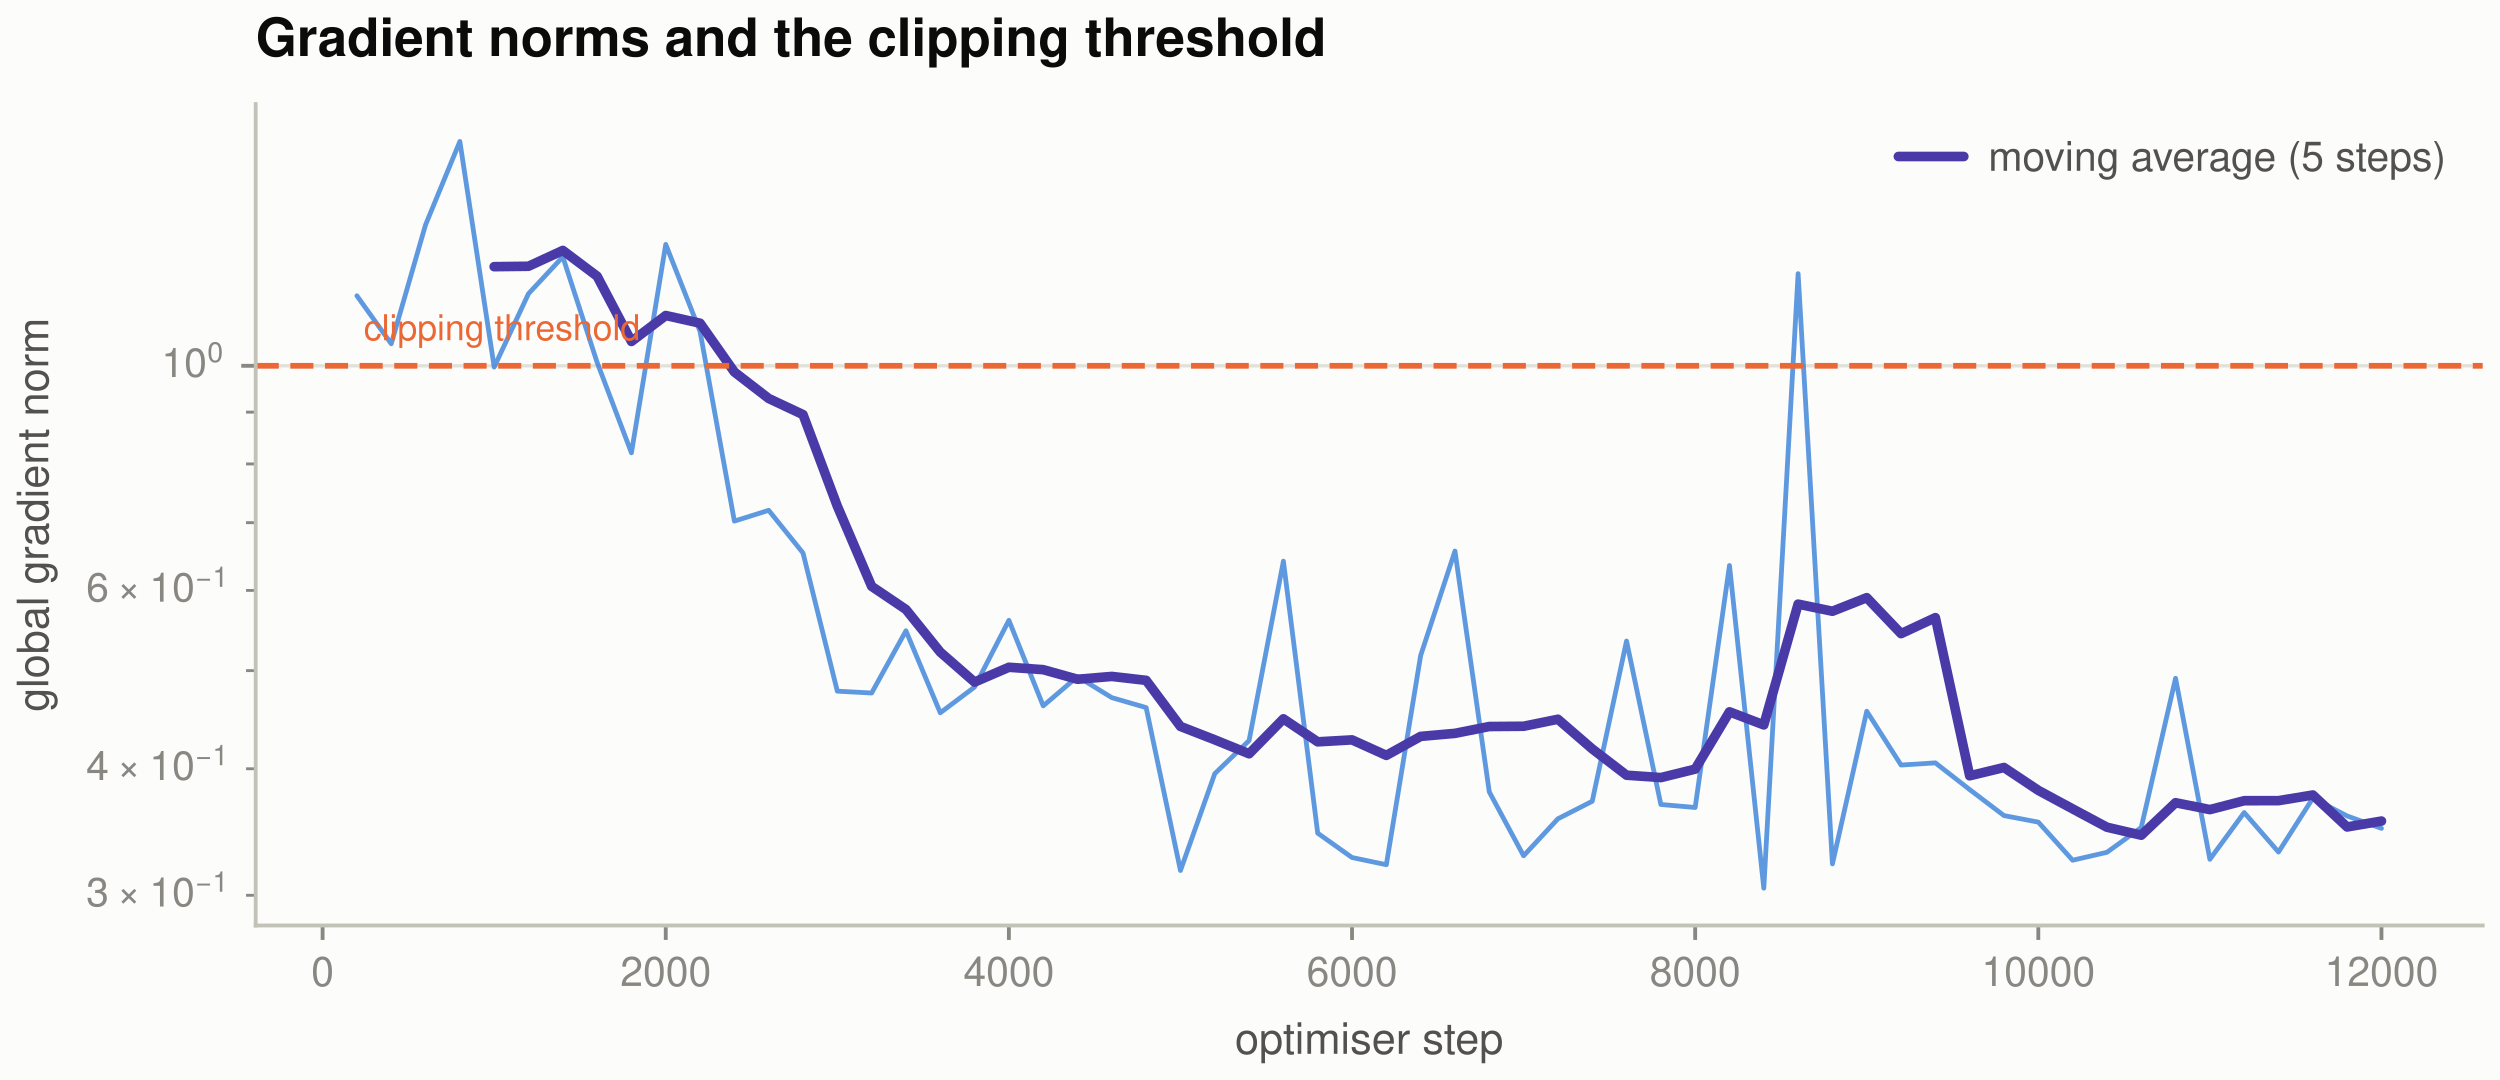
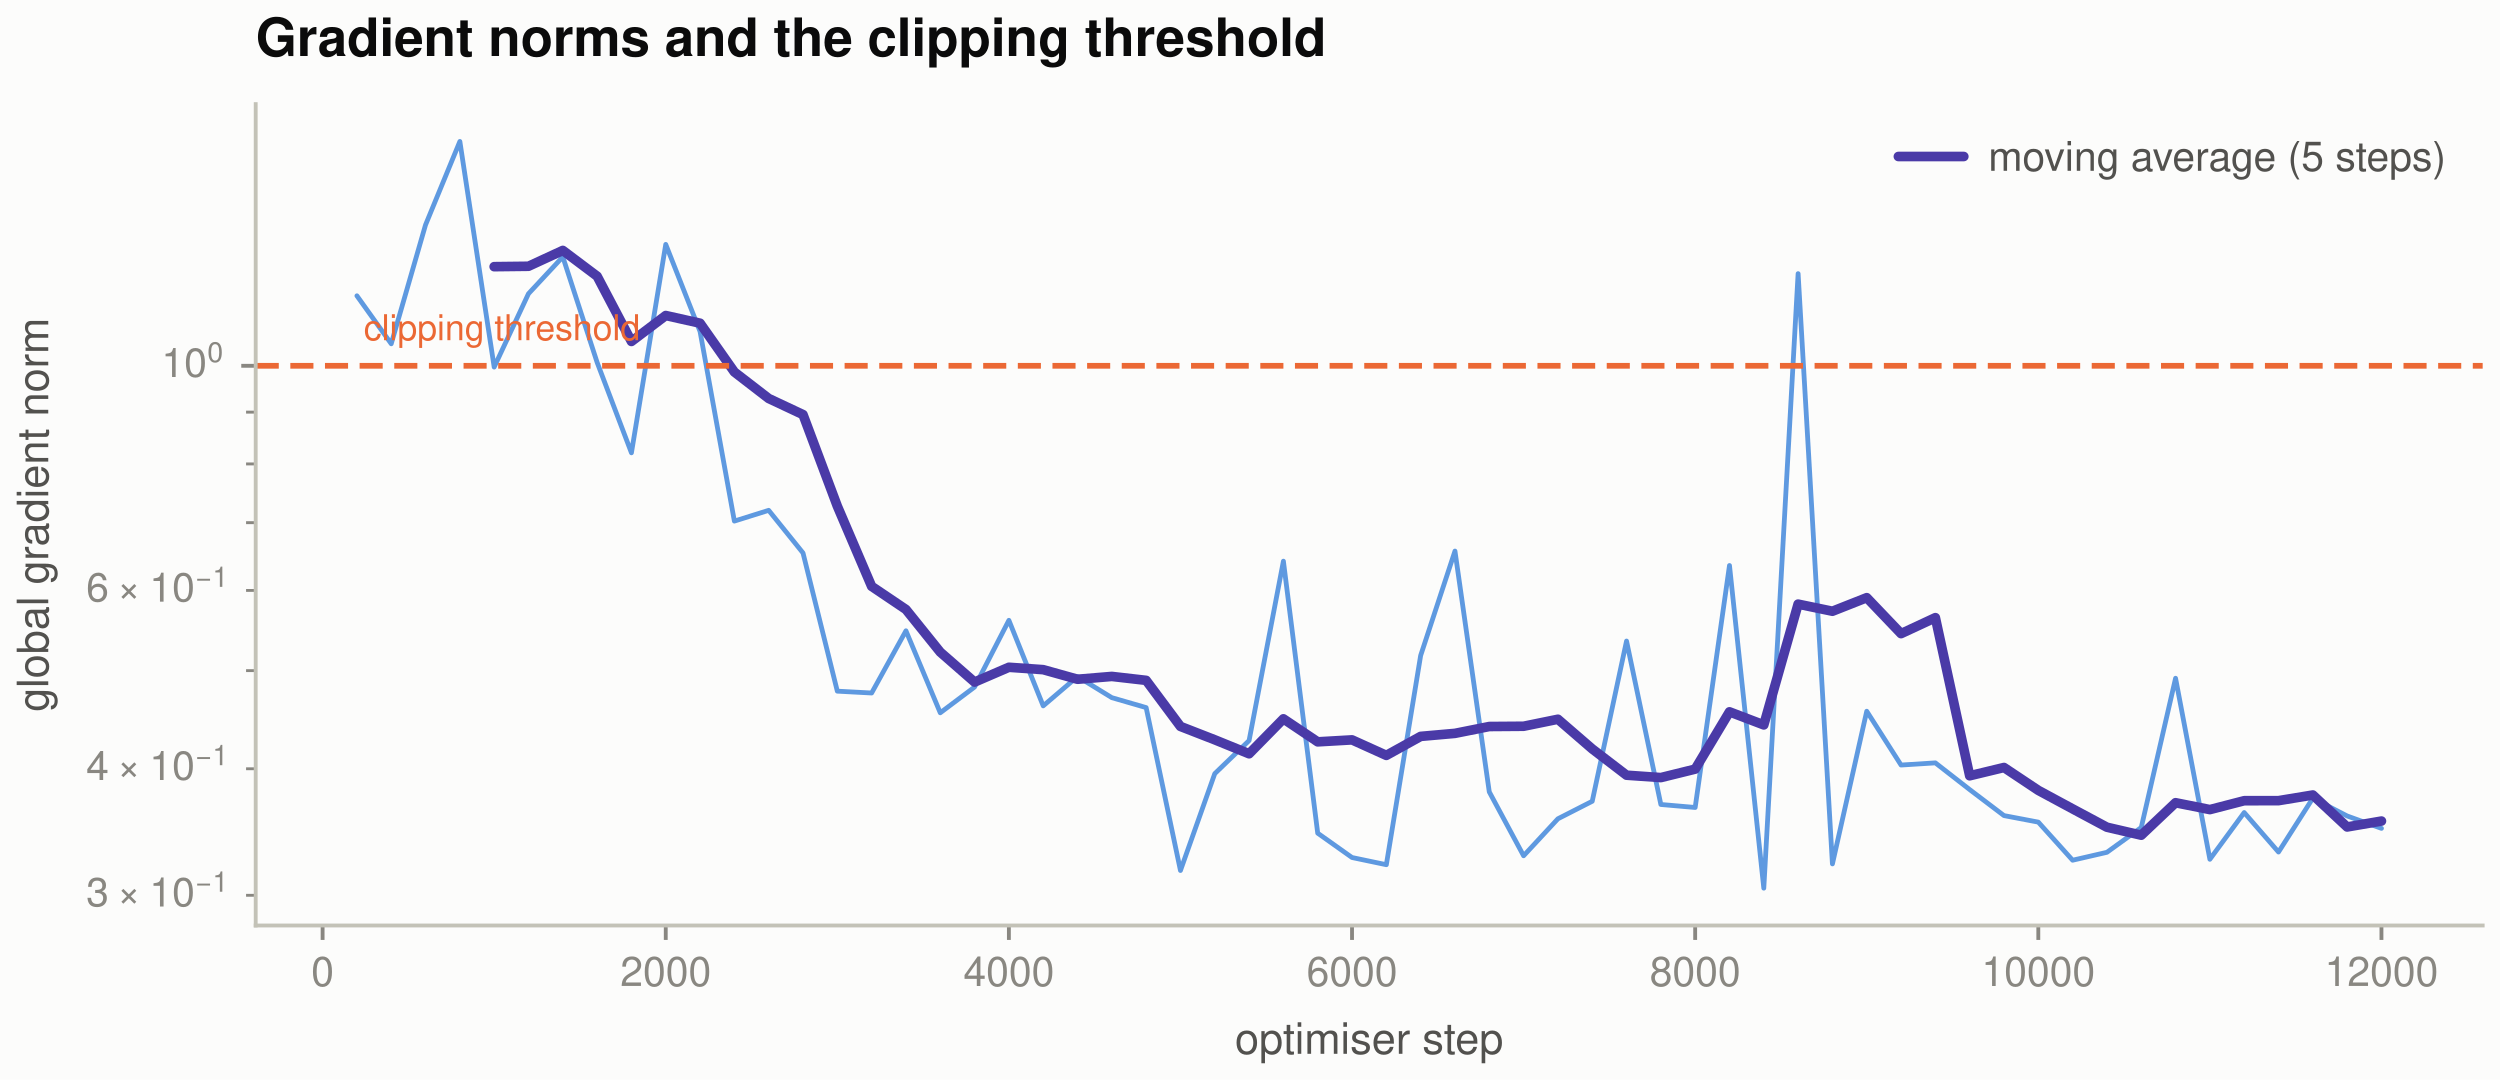
<svg xmlns="http://www.w3.org/2000/svg" xmlns:xlink="http://www.w3.org/1999/xlink" width="519.6pt" height="224.4pt" viewBox="0 0 519.6 224.4" version="1.1">
  <defs>
    <style type="text/css">*{stroke-linejoin: round; stroke-linecap: butt}</style>
  </defs>
  <g id="figure_1">
    <g id="patch_1">
      <path d="M 0 224.4  L 519.6 224.4  L 519.6 0  L 0 0  z " style="fill: #fcfcfb" />
    </g>
    <g id="axes_1">
      <g id="patch_2">
        <path d="M 53.143 192.355  L 516 192.355  L 516 21.64  L 53.143 21.64  z " style="fill: #fcfcfb" />
      </g>
      <g id="matplotlib.axis_1">
        <g id="xtick_1">
          <g id="line2d_1">
            <defs>
-               <path id="m316bf63f9f" d="M 0 0  L 0 3  " style="stroke: #898781; stroke-width: 0.8" />
+               <path id="mffbc0ca80c" d="M 0 0  L 0 3  " style="stroke: #898781; stroke-width: 0.8" />
            </defs>
            <g>
-               <use xlink:href="#m316bf63f9f" x="67.05" y="192.355" style="fill: #898781; stroke: #898781; stroke-width: 0.8" />
+               <use xlink:href="#mffbc0ca80c" x="67.05" y="192.355" style="fill: #898781; stroke: #898781; stroke-width: 0.8" />
            </g>
          </g>
          <g id="text_1">
            <text style="font-size: 8.5px; font-family: 'Helvetica Neue', 'Helvetica', 'Arial', 'DejaVu Sans', sans-serif; text-anchor: middle; fill: #898781" x="67.05" y="204.925" transform="rotate(-0 67.05021 204.9249)">0</text>
          </g>
        </g>
        <g id="xtick_2">
          <g id="line2d_2">
            <g>
-               <use xlink:href="#m316bf63f9f" x="138.369" y="192.355" style="fill: #898781; stroke: #898781; stroke-width: 0.8" />
+               <use xlink:href="#mffbc0ca80c" x="138.369" y="192.355" style="fill: #898781; stroke: #898781; stroke-width: 0.8" />
            </g>
          </g>
          <g id="text_2">
            <text style="font-size: 8.5px; font-family: 'Helvetica Neue', 'Helvetica', 'Arial', 'DejaVu Sans', sans-serif; text-anchor: middle; fill: #898781" x="138.369" y="204.925" transform="rotate(-0 138.3686 204.9249)">2000</text>
          </g>
        </g>
        <g id="xtick_3">
          <g id="line2d_3">
            <g>
-               <use xlink:href="#m316bf63f9f" x="209.687" y="192.355" style="fill: #898781; stroke: #898781; stroke-width: 0.8" />
+               <use xlink:href="#mffbc0ca80c" x="209.687" y="192.355" style="fill: #898781; stroke: #898781; stroke-width: 0.8" />
            </g>
          </g>
          <g id="text_3">
            <text style="font-size: 8.5px; font-family: 'Helvetica Neue', 'Helvetica', 'Arial', 'DejaVu Sans', sans-serif; text-anchor: middle; fill: #898781" x="209.687" y="204.925" transform="rotate(-0 209.687 204.9249)">4000</text>
          </g>
        </g>
        <g id="xtick_4">
          <g id="line2d_4">
            <g>
-               <use xlink:href="#m316bf63f9f" x="281.005" y="192.355" style="fill: #898781; stroke: #898781; stroke-width: 0.8" />
+               <use xlink:href="#mffbc0ca80c" x="281.005" y="192.355" style="fill: #898781; stroke: #898781; stroke-width: 0.8" />
            </g>
          </g>
          <g id="text_4">
            <text style="font-size: 8.5px; font-family: 'Helvetica Neue', 'Helvetica', 'Arial', 'DejaVu Sans', sans-serif; text-anchor: middle; fill: #898781" x="281.005" y="204.925" transform="rotate(-0 281.0054 204.9249)">6000</text>
          </g>
        </g>
        <g id="xtick_5">
          <g id="line2d_5">
            <g>
-               <use xlink:href="#m316bf63f9f" x="352.324" y="192.355" style="fill: #898781; stroke: #898781; stroke-width: 0.8" />
+               <use xlink:href="#mffbc0ca80c" x="352.324" y="192.355" style="fill: #898781; stroke: #898781; stroke-width: 0.8" />
            </g>
          </g>
          <g id="text_5">
            <text style="font-size: 8.5px; font-family: 'Helvetica Neue', 'Helvetica', 'Arial', 'DejaVu Sans', sans-serif; text-anchor: middle; fill: #898781" x="352.324" y="204.925" transform="rotate(-0 352.3238 204.9249)">8000</text>
          </g>
        </g>
        <g id="xtick_6">
          <g id="line2d_6">
            <g>
-               <use xlink:href="#m316bf63f9f" x="423.642" y="192.355" style="fill: #898781; stroke: #898781; stroke-width: 0.8" />
+               <use xlink:href="#mffbc0ca80c" x="423.642" y="192.355" style="fill: #898781; stroke: #898781; stroke-width: 0.8" />
            </g>
          </g>
          <g id="text_6">
            <text style="font-size: 8.5px; font-family: 'Helvetica Neue', 'Helvetica', 'Arial', 'DejaVu Sans', sans-serif; text-anchor: middle; fill: #898781" x="423.642" y="204.925" transform="rotate(-0 423.6422 204.9249)">10000</text>
          </g>
        </g>
        <g id="xtick_7">
          <g id="line2d_7">
            <g>
-               <use xlink:href="#m316bf63f9f" x="494.961" y="192.355" style="fill: #898781; stroke: #898781; stroke-width: 0.8" />
+               <use xlink:href="#mffbc0ca80c" x="494.961" y="192.355" style="fill: #898781; stroke: #898781; stroke-width: 0.8" />
            </g>
          </g>
          <g id="text_7">
            <text style="font-size: 8.5px; font-family: 'Helvetica Neue', 'Helvetica', 'Arial', 'DejaVu Sans', sans-serif; text-anchor: middle; fill: #898781" x="494.961" y="204.925" transform="rotate(-0 494.9606 204.9249)">12000</text>
          </g>
        </g>
        <g id="text_8">
          <text style="font-size: 9px; font-family: 'Helvetica Neue', 'Helvetica', 'Arial', 'DejaVu Sans', sans-serif; text-anchor: middle; fill: #52514e" x="284.571" y="219.026" transform="rotate(-0 284.5713 219.0262)">optimiser step</text>
        </g>
      </g>
      <g id="matplotlib.axis_2">
        <g id="ytick_1">
          <g id="line2d_8">
-             <path d="M 53.143 76.028  L 516 76.028  " clip-path="url(#pbc4e356b91)" style="fill: none; stroke: #e1e0d9; stroke-width: 0.7; stroke-linecap: round" />
-           </g>
-           <g id="line2d_9">
            <defs>
-               <path id="mdc2b697484" d="M 0 0  L -3 0  " style="stroke: #898781; stroke-width: 0.8" />
+               <path id="m0d7e955f74" d="M 0 0  L -3 0  " style="stroke: #898781; stroke-width: 0.8" />
            </defs>
            <g>
-               <use xlink:href="#mdc2b697484" x="53.143" y="76.028" style="fill: #898781; stroke: #898781; stroke-width: 0.8" />
+               <use xlink:href="#m0d7e955f74" x="53.143" y="76.028" style="fill: #898781; stroke: #898781; stroke-width: 0.8" />
            </g>
          </g>
          <g id="text_9">
            <g style="fill: #898781" transform="translate(33.55313 79.06264)">
              <text>
                <tspan x="0" y="-0.705" style="font-size: 8.5px; font-family: 'Helvetica Neue'; fill: #898781">1</tspan>
                <tspan x="4.726" y="-0.705" style="font-size: 8.5px; font-family: 'Helvetica Neue'; fill: #898781">0</tspan>
                <tspan x="9.529" y="-3.778" style="font-size: 5.95px; font-family: 'Helvetica Neue'; fill: #898781">0</tspan>
              </text>
            </g>
          </g>
        </g>
        <g id="ytick_2">
-           <g id="line2d_10">
+           <g id="line2d_9">
            <defs>
-               <path id="m02dadfb0a7" d="M 0 0  L -2 0  " style="stroke: #898781; stroke-width: 0.6" />
+               <path id="m52fc6d5a71" d="M 0 0  L -2 0  " style="stroke: #898781; stroke-width: 0.6" />
            </defs>
            <g>
-               <use xlink:href="#m02dadfb0a7" x="53.143" y="186.076" style="fill: #898781; stroke: #898781; stroke-width: 0.6" />
+               <use xlink:href="#m52fc6d5a71" x="53.143" y="186.076" style="fill: #898781; stroke: #898781; stroke-width: 0.6" />
            </g>
          </g>
          <g id="text_10">
            <g style="fill: #898781" transform="translate(17.90812 189.1112)">
              <text>
                <tspan x="0" y="-0.705" style="font-size: 8.5px; font-family: 'Helvetica Neue'; fill: #898781">3</tspan>
                <tspan x="6.382" y="-0.705" style="font-size: 8.5px; font-family: 'Helvetica Neue'; fill: #898781">×</tspan>
                <tspan x="13.138" y="-0.705" style="font-size: 8.5px; font-family: 'Helvetica Neue'; fill: #898781">1</tspan>
                <tspan x="17.864" y="-0.705" style="font-size: 8.5px; font-family: 'Helvetica Neue'; fill: #898781">0</tspan>
                <tspan x="22.667" y="-3.778" style="font-size: 5.95px; font-family: 'Helvetica Neue'; fill: #898781">−</tspan>
                <tspan x="26.237" y="-3.778" style="font-size: 5.95px; font-family: 'Helvetica Neue'; fill: #898781">1</tspan>
              </text>
            </g>
          </g>
        </g>
        <g id="ytick_3">
-           <g id="line2d_11">
-             <g>
-               <use xlink:href="#m02dadfb0a7" x="53.143" y="159.781" style="fill: #898781; stroke: #898781; stroke-width: 0.6" />
+           <g id="line2d_10">
+             <g>
+               <use xlink:href="#m52fc6d5a71" x="53.143" y="159.781" style="fill: #898781; stroke: #898781; stroke-width: 0.6" />
            </g>
          </g>
          <g id="text_11">
            <g style="fill: #898781" transform="translate(17.90812 162.8158)">
              <text>
                <tspan x="0" y="-0.705" style="font-size: 8.5px; font-family: 'Helvetica Neue'; fill: #898781">4</tspan>
                <tspan x="6.382" y="-0.705" style="font-size: 8.5px; font-family: 'Helvetica Neue'; fill: #898781">×</tspan>
                <tspan x="13.138" y="-0.705" style="font-size: 8.5px; font-family: 'Helvetica Neue'; fill: #898781">1</tspan>
                <tspan x="17.864" y="-0.705" style="font-size: 8.5px; font-family: 'Helvetica Neue'; fill: #898781">0</tspan>
                <tspan x="22.667" y="-3.778" style="font-size: 5.95px; font-family: 'Helvetica Neue'; fill: #898781">−</tspan>
                <tspan x="26.237" y="-3.778" style="font-size: 5.95px; font-family: 'Helvetica Neue'; fill: #898781">1</tspan>
              </text>
            </g>
          </g>
        </g>
        <g id="ytick_4">
+           <g id="line2d_11">
+             <g>
+               <use xlink:href="#m52fc6d5a71" x="53.143" y="139.385" style="fill: #898781; stroke: #898781; stroke-width: 0.6" />
+             </g>
+           </g>
+         </g>
+         <g id="ytick_5">
          <g id="line2d_12">
            <g>
-               <use xlink:href="#m02dadfb0a7" x="53.143" y="139.385" style="fill: #898781; stroke: #898781; stroke-width: 0.6" />
-             </g>
-           </g>
-         </g>
-         <g id="ytick_5">
-           <g id="line2d_13">
-             <g>
-               <use xlink:href="#m02dadfb0a7" x="53.143" y="122.72" style="fill: #898781; stroke: #898781; stroke-width: 0.6" />
+               <use xlink:href="#m52fc6d5a71" x="53.143" y="122.72" style="fill: #898781; stroke: #898781; stroke-width: 0.6" />
            </g>
          </g>
          <g id="text_12">
            <g style="fill: #898781" transform="translate(17.90812 125.7544)">
              <text>
                <tspan x="0" y="-0.705" style="font-size: 8.5px; font-family: 'Helvetica Neue'; fill: #898781">6</tspan>
                <tspan x="6.382" y="-0.705" style="font-size: 8.5px; font-family: 'Helvetica Neue'; fill: #898781">×</tspan>
                <tspan x="13.138" y="-0.705" style="font-size: 8.5px; font-family: 'Helvetica Neue'; fill: #898781">1</tspan>
                <tspan x="17.864" y="-0.705" style="font-size: 8.5px; font-family: 'Helvetica Neue'; fill: #898781">0</tspan>
                <tspan x="22.667" y="-3.778" style="font-size: 5.95px; font-family: 'Helvetica Neue'; fill: #898781">−</tspan>
                <tspan x="26.237" y="-3.778" style="font-size: 5.95px; font-family: 'Helvetica Neue'; fill: #898781">1</tspan>
              </text>
            </g>
          </g>
        </g>
        <g id="ytick_6">
+           <g id="line2d_13">
+             <g>
+               <use xlink:href="#m52fc6d5a71" x="53.143" y="108.63" style="fill: #898781; stroke: #898781; stroke-width: 0.6" />
+             </g>
+           </g>
+         </g>
+         <g id="ytick_7">
          <g id="line2d_14">
            <g>
-               <use xlink:href="#m02dadfb0a7" x="53.143" y="108.63" style="fill: #898781; stroke: #898781; stroke-width: 0.6" />
-             </g>
-           </g>
-         </g>
-         <g id="ytick_7">
+               <use xlink:href="#m52fc6d5a71" x="53.143" y="96.424" style="fill: #898781; stroke: #898781; stroke-width: 0.6" />
+             </g>
+           </g>
+         </g>
+         <g id="ytick_8">
          <g id="line2d_15">
            <g>
-               <use xlink:href="#m02dadfb0a7" x="53.143" y="96.424" style="fill: #898781; stroke: #898781; stroke-width: 0.6" />
-             </g>
-           </g>
-         </g>
-         <g id="ytick_8">
-           <g id="line2d_16">
-             <g>
-               <use xlink:href="#m02dadfb0a7" x="53.143" y="85.658" style="fill: #898781; stroke: #898781; stroke-width: 0.6" />
+               <use xlink:href="#m52fc6d5a71" x="53.143" y="85.658" style="fill: #898781; stroke: #898781; stroke-width: 0.6" />
            </g>
          </g>
        </g>
        <g id="text_13">
          <text style="font-size: 9px; font-family: 'Helvetica Neue', 'Helvetica', 'Arial', 'DejaVu Sans', sans-serif; text-anchor: middle; fill: #52514e" x="10.027" y="106.998" transform="rotate(-90 10.02656 106.9978)">global gradient norm</text>
        </g>
      </g>
+       <g id="line2d_16">
+         <path d="M 74.182 61.482  L 81.314 71.455  L 88.446 46.734  L 95.578 29.4  L 102.709 76.293  L 109.841 61.039  L 116.973 53.378  L 124.105 75.318  L 131.237 94.111  L 138.369 50.797  L 145.5 68.9  L 152.632 108.304  L 159.764 106.067  L 166.896 114.927  L 174.028 143.651  L 181.16 144.035  L 188.291 131.106  L 195.423 148.146  L 202.555 142.793  L 209.687 128.928  L 216.819 146.709  L 223.951 140.618  L 231.083 145.001  L 238.214 147.066  L 245.346 180.923  L 252.478 160.792  L 259.61 153.918  L 266.742 116.635  L 273.874 173.169  L 281.005 178.227  L 288.137 179.721  L 295.269 136.24  L 302.401 114.536  L 309.533 164.59  L 316.665 177.865  L 323.796 170.176  L 330.928 166.537  L 338.06 133.235  L 345.192 167.204  L 352.324 167.826  L 359.456 117.537  L 366.587 184.596  L 373.719 56.876  L 380.851 179.551  L 387.983 147.824  L 395.115 159.007  L 402.247 158.555  L 409.379 164.109  L 416.51 169.513  L 423.642 170.87  L 430.774 178.788  L 437.906 177.143  L 445.038 171.986  L 452.17 140.971  L 459.301 178.592  L 466.433 168.88  L 473.565 177.088  L 480.697 165.9  L 487.829 169.589  L 494.961 172.169  " clip-path="url(#p3c2a762897)" style="fill: none; stroke: #2a78d6; stroke-opacity: 0.75; stroke-linecap: round" />
+       </g>
      <g id="line2d_17">
-         <path d="M 74.182 61.482  L 81.314 71.455  L 88.446 46.734  L 95.578 29.4  L 102.709 76.293  L 109.841 61.039  L 116.973 53.378  L 124.105 75.318  L 131.237 94.111  L 138.369 50.797  L 145.5 68.9  L 152.632 108.304  L 159.764 106.067  L 166.896 114.927  L 174.028 143.651  L 181.16 144.035  L 188.291 131.106  L 195.423 148.146  L 202.555 142.793  L 209.687 128.928  L 216.819 146.709  L 223.951 140.618  L 231.083 145.001  L 238.214 147.066  L 245.346 180.923  L 252.478 160.792  L 259.61 153.918  L 266.742 116.635  L 273.874 173.169  L 281.005 178.227  L 288.137 179.721  L 295.269 136.24  L 302.401 114.536  L 309.533 164.59  L 316.665 177.865  L 323.796 170.176  L 330.928 166.537  L 338.06 133.235  L 345.192 167.204  L 352.324 167.826  L 359.456 117.537  L 366.587 184.596  L 373.719 56.876  L 380.851 179.551  L 387.983 147.824  L 395.115 159.007  L 402.247 158.555  L 409.379 164.109  L 416.51 169.513  L 423.642 170.87  L 430.774 178.788  L 437.906 177.143  L 445.038 171.986  L 452.17 140.971  L 459.301 178.592  L 466.433 168.88  L 473.565 177.088  L 480.697 165.9  L 487.829 169.589  L 494.961 172.169  " clip-path="url(#pbc4e356b91)" style="fill: none; stroke: #2a78d6; stroke-opacity: 0.75; stroke-linecap: round" />
+         <path d="M 102.709 55.424  L 109.841 55.341  L 116.973 52.049  L 124.105 57.407  L 131.237 70.964  L 138.369 65.578  L 145.5 67.175  L 152.632 77.32  L 159.764 82.821  L 166.896 86.172  L 174.028 105.193  L 181.16 121.864  L 188.291 126.67  L 195.423 135.536  L 202.555 141.763  L 209.687 138.685  L 216.819 139.184  L 223.951 141.179  L 231.083 140.588  L 238.214 141.407  L 245.346 150.982  L 252.478 153.759  L 259.61 156.663  L 266.742 149.402  L 273.874 154.184  L 281.005 153.776  L 288.137 156.999  L 295.269 153.052  L 302.401 152.421  L 309.533 150.999  L 316.665 150.945  L 323.796 149.488  L 330.928 155.653  L 338.06 161.116  L 345.192 161.614  L 352.324 159.854  L 359.456 147.949  L 366.587 150.663  L 373.719 125.563  L 380.851 127.04  L 387.983 124.222  L 395.115 131.692  L 402.247 128.375  L 409.379 161.237  L 416.51 159.516  L 423.642 164.268  L 430.774 168.116  L 437.906 171.929  L 445.038 173.588  L 452.17 166.838  L 459.301 168.266  L 466.433 166.419  L 473.565 166.409  L 480.697 165.233  L 487.829 171.877  L 494.961 170.649  " clip-path="url(#p3c2a762897)" style="fill: none; stroke: #4a3aa7; stroke-width: 2; stroke-linecap: round" />
      </g>
      <g id="line2d_18">
-         <path d="M 102.709 55.424  L 109.841 55.341  L 116.973 52.049  L 124.105 57.407  L 131.237 70.964  L 138.369 65.578  L 145.5 67.175  L 152.632 77.32  L 159.764 82.821  L 166.896 86.172  L 174.028 105.193  L 181.16 121.864  L 188.291 126.67  L 195.423 135.536  L 202.555 141.763  L 209.687 138.685  L 216.819 139.184  L 223.951 141.179  L 231.083 140.588  L 238.214 141.407  L 245.346 150.982  L 252.478 153.759  L 259.61 156.663  L 266.742 149.402  L 273.874 154.184  L 281.005 153.776  L 288.137 156.999  L 295.269 153.052  L 302.401 152.421  L 309.533 150.999  L 316.665 150.945  L 323.796 149.488  L 330.928 155.653  L 338.06 161.116  L 345.192 161.614  L 352.324 159.854  L 359.456 147.949  L 366.587 150.663  L 373.719 125.563  L 380.851 127.04  L 387.983 124.222  L 395.115 131.692  L 402.247 128.375  L 409.379 161.237  L 416.51 159.516  L 423.642 164.268  L 430.774 168.116  L 437.906 171.929  L 445.038 173.588  L 452.17 166.838  L 459.301 168.266  L 466.433 166.419  L 473.565 166.409  L 480.697 165.233  L 487.829 171.877  L 494.961 170.649  " clip-path="url(#pbc4e356b91)" style="fill: none; stroke: #4a3aa7; stroke-width: 2; stroke-linecap: round" />
-       </g>
-       <g id="line2d_19">
-         <path d="M 53.143 76.028  L 516 76.028  " clip-path="url(#pbc4e356b91)" style="fill: none; stroke-dasharray: 4.8,2.4; stroke-dashoffset: 0; stroke: #eb6834; stroke-width: 1.2" />
+         <path d="M 53.143 76.028  L 516 76.028  " clip-path="url(#p3c2a762897)" style="fill: none; stroke-dasharray: 4.8,2.4; stroke-dashoffset: 0; stroke: #eb6834; stroke-width: 1.2" />
      </g>
      <g id="patch_3">
        <path d="M 53.143 192.355  L 53.143 21.64  " style="fill: none; stroke: #c3c2b7; stroke-width: 0.8; stroke-linejoin: miter; stroke-linecap: square" />
      </g>
      <g id="patch_4">
        <path d="M 53.143 192.355  L 516 192.355  " style="fill: none; stroke: #c3c2b7; stroke-width: 0.8; stroke-linejoin: miter; stroke-linecap: square" />
      </g>
      <g id="text_14">
        <text style="font-size: 7.4px; font-family: 'Helvetica Neue', 'Helvetica', 'Arial', 'DejaVu Sans', sans-serif; text-anchor: start; fill: #eb6834" x="75.608" y="70.702" transform="rotate(-0 75.60842 70.70183)">clipping threshold</text>
      </g>
      <g id="text_15">
        <text style="font-weight: 600; font-size: 11px; font-family: 'Helvetica Neue', 'Helvetica', 'Arial', 'DejaVu Sans', sans-serif; text-anchor: start; fill: #0b0b0b" x="53.143" y="11.64" transform="rotate(-0 53.14312 11.64031)">Gradient norms and the clipping threshold</text>
      </g>
      <g id="legend_1">
-         <g id="line2d_20">
+         <g id="line2d_19">
          <path d="M 394.558 32.528  L 401.358 32.528  L 408.158 32.528  " style="fill: none; stroke: #4a3aa7; stroke-width: 2; stroke-linecap: round" />
        </g>
        <g id="text_16">
          <text style="font-size: 8.5px; font-family: 'Helvetica Neue', 'Helvetica', 'Arial', 'DejaVu Sans', sans-serif; text-anchor: start; fill: #52514e" x="413.258" y="35.503" transform="rotate(-0 413.2584 35.50328)">moving average (5 steps)</text>
        </g>
      </g>
    </g>
  </g>
  <defs>
-     <clipPath id="pbc4e356b91">
+     <clipPath id="p3c2a762897">
      <rect x="53.143" y="21.64" width="462.856" height="170.715" />
    </clipPath>
  </defs>
</svg>
